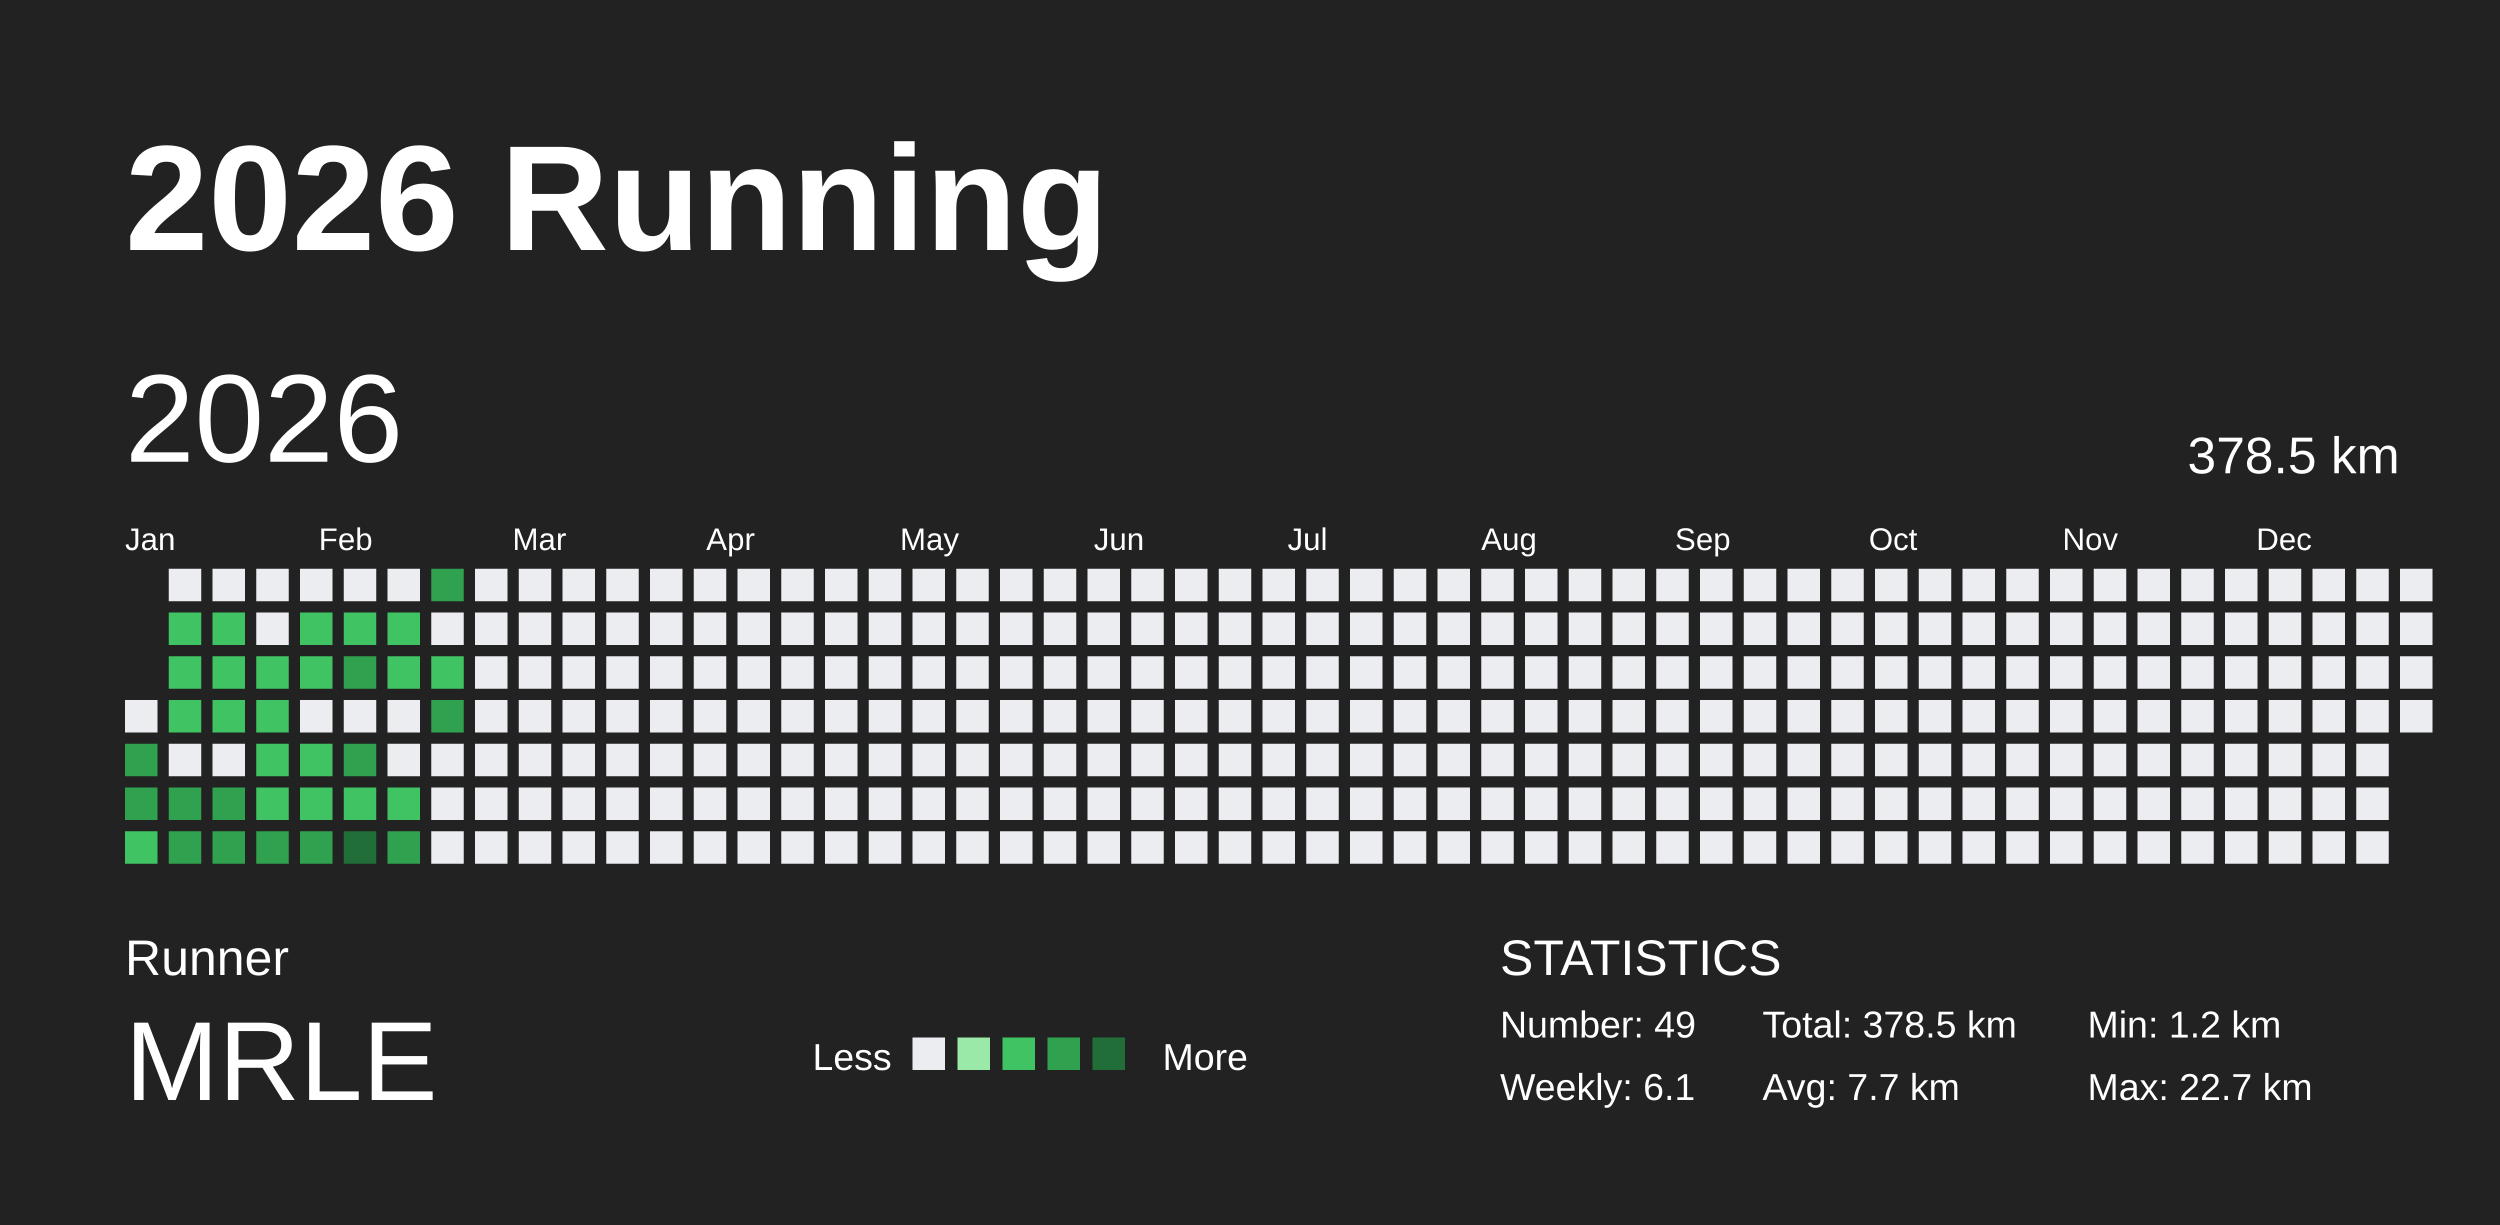
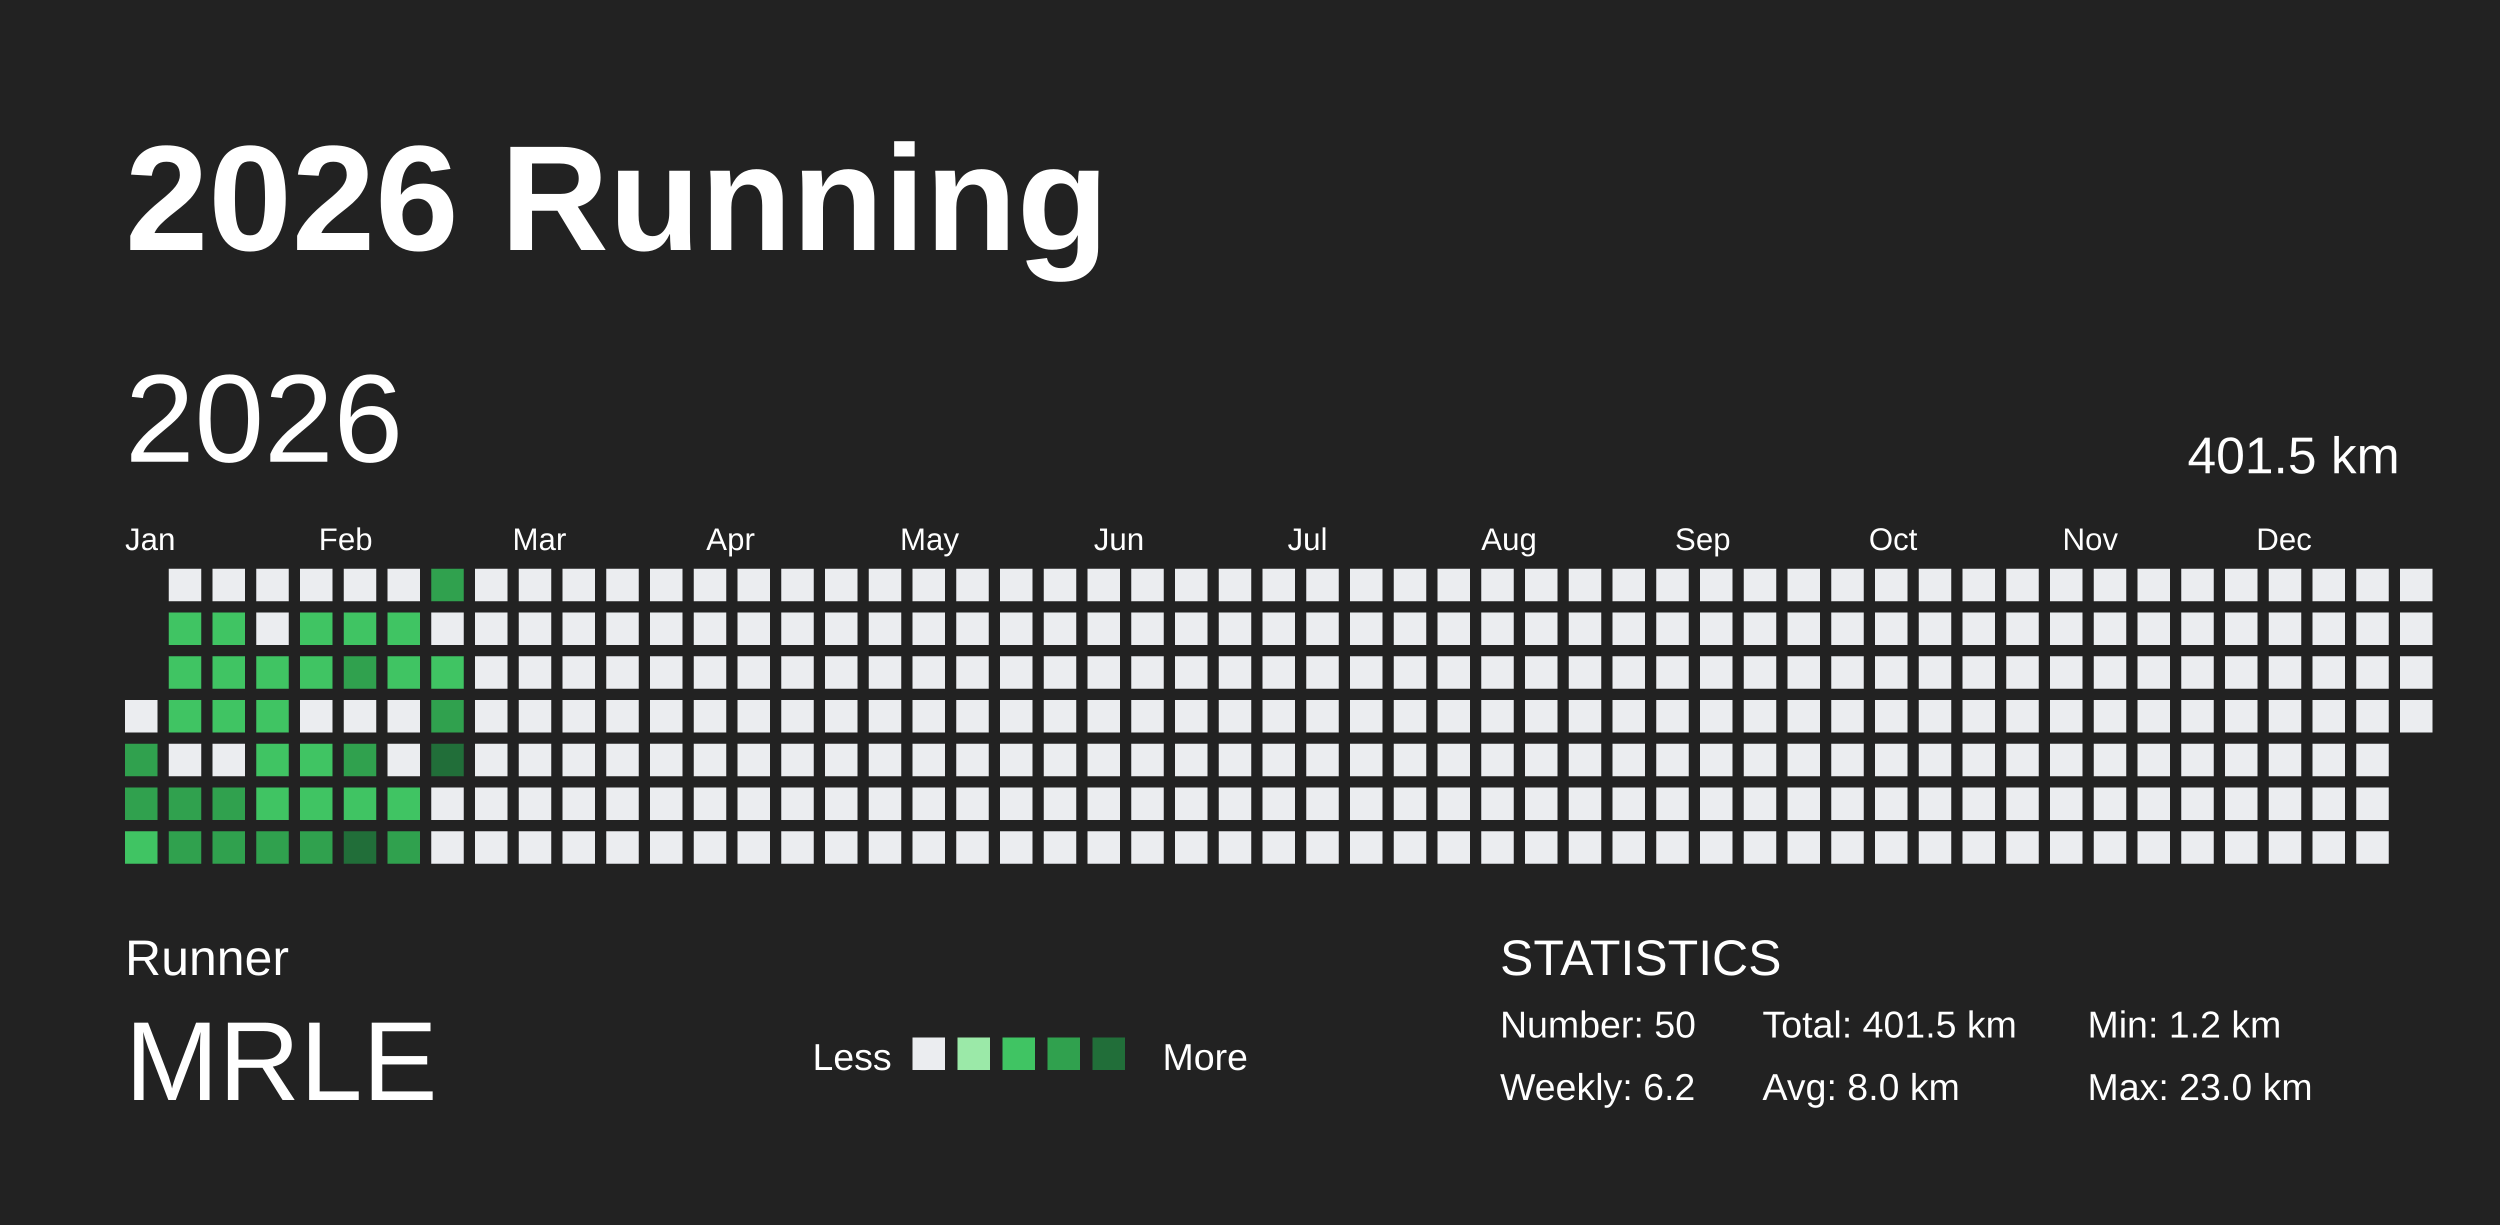
<svg xmlns="http://www.w3.org/2000/svg" baseProfile="full" height="98mm" version="1.1" viewBox="0,0,200,98" width="200mm">
  <defs />
  <rect fill="#222222" height="98" width="200" x="0" y="0" />
  <text fill="#FFFFFF" style="font-size:12px; font-family:Arial; font-weight:bold;" x="10" y="20">2026 Running</text>
  <text fill="#FFFFFF" style="font-size:4px; font-family:Arial" x="10" y="78">Runner</text>
  <text fill="#FFFFFF" style="font-size:9px; font-family:Arial" x="10" y="88">MRLE</text>
  <text fill="#FFFFFF" style="font-size:3px; font-family:Arial" x="65" y="85.6">Less</text>
  <rect fill="#ebedf0" height="2.6" width="2.6" x="73" y="83" />
  <rect fill="#9be9a8" height="2.6" width="2.6" x="76.6" y="83" />
  <rect fill="#40c463" height="2.6" width="2.6" x="80.2" y="83" />
  <rect fill="#30a14e" height="2.6" width="2.6" x="83.8" y="83" />
  <rect fill="#216e39" height="2.6" width="2.6" x="87.4" y="83" />
  <text fill="#FFFFFF" style="font-size:3px; font-family:Arial" x="93" y="85.6">More</text>
  <text fill="#FFFFFF" style="font-size:4px; font-family:Arial" x="120" y="78">STATISTICS</text>
-   <text fill="#FFFFFF" style="font-size:3px; font-family:Arial" x="120" y="83">Number: 49</text>
-   <text fill="#FFFFFF" style="font-size:3px; font-family:Arial" x="120" y="88">Weekly: 6.1</text>
-   <text fill="#FFFFFF" style="font-size:3px; font-family:Arial" x="141" y="83">Total: 378.5 km</text>
-   <text fill="#FFFFFF" style="font-size:3px; font-family:Arial" x="141" y="88">Avg: 7.7 km</text>
+   <text fill="#FFFFFF" style="font-size:3px; font-family:Arial" x="120" y="83">Number: 50</text>
+   <text fill="#FFFFFF" style="font-size:3px; font-family:Arial" x="120" y="88">Weekly: 6.2</text>
+   <text fill="#FFFFFF" style="font-size:3px; font-family:Arial" x="141" y="83">Total: 401.5 km</text>
+   <text fill="#FFFFFF" style="font-size:3px; font-family:Arial" x="141" y="88">Avg: 8.0 km</text>
  <text fill="#FFFFFF" style="font-size:3px; font-family:Arial" x="167" y="83">Min: 1.2 km</text>
-   <text fill="#FFFFFF" style="font-size:3px; font-family:Arial" x="167" y="88">Max: 22.7 km</text>
+   <text fill="#FFFFFF" style="font-size:3px; font-family:Arial" x="167" y="88">Max: 23.0 km</text>
  <text dominant-baseline="hanging" fill="#FFFFFF" style="font-size:10.0px; font-family:Arial;" x="10" y="30">2026</text>
-   <text dominant-baseline="hanging" fill="#FFFFFF" style="font-size:4.125px; font-family:Arial;" x="175" y="35">378.5 km</text>
+   <text dominant-baseline="hanging" fill="#FFFFFF" style="font-size:4.125px; font-family:Arial;" x="175" y="35">401.5 km</text>
  <text fill="#FFFFFF" style="font-size:2.5px; font-family:Arial" x="10.0" y="44">Jan</text>
  <text fill="#FFFFFF" style="font-size:2.5px; font-family:Arial" x="25.5" y="44">Feb</text>
  <text fill="#FFFFFF" style="font-size:2.5px; font-family:Arial" x="41.0" y="44">Mar</text>
  <text fill="#FFFFFF" style="font-size:2.5px; font-family:Arial" x="56.5" y="44">Apr</text>
  <text fill="#FFFFFF" style="font-size:2.5px; font-family:Arial" x="72.0" y="44">May</text>
  <text fill="#FFFFFF" style="font-size:2.5px; font-family:Arial" x="87.5" y="44">Jun</text>
  <text fill="#FFFFFF" style="font-size:2.5px; font-family:Arial" x="103.0" y="44">Jul</text>
  <text fill="#FFFFFF" style="font-size:2.5px; font-family:Arial" x="118.5" y="44">Aug</text>
  <text fill="#FFFFFF" style="font-size:2.5px; font-family:Arial" x="134.0" y="44">Sep</text>
  <text fill="#FFFFFF" style="font-size:2.5px; font-family:Arial" x="149.5" y="44">Oct</text>
  <text fill="#FFFFFF" style="font-size:2.5px; font-family:Arial" x="165.0" y="44">Nov</text>
  <text fill="#FFFFFF" style="font-size:2.5px; font-family:Arial" x="180.5" y="44">Dec</text>
  <rect fill="#ebedf0" height="2.6" width="2.6" x="10.0" y="56.0" />
  <rect fill="#30a14e" height="2.6" width="2.6" x="10.0" y="59.5" />
  <rect fill="#30a14e" height="2.6" width="2.6" x="10.0" y="63.0" />
  <rect fill="#40c463" height="2.6" width="2.6" x="10.0" y="66.5" />
  <rect fill="#ebedf0" height="2.6" width="2.6" x="13.5" y="45.5" />
  <rect fill="#40c463" height="2.6" width="2.6" x="13.5" y="49.0" />
  <rect fill="#40c463" height="2.6" width="2.6" x="13.5" y="52.5" />
  <rect fill="#40c463" height="2.6" width="2.6" x="13.5" y="56.0" />
  <rect fill="#ebedf0" height="2.6" width="2.6" x="13.5" y="59.5" />
  <rect fill="#30a14e" height="2.6" width="2.6" x="13.5" y="63.0" />
  <rect fill="#30a14e" height="2.6" width="2.6" x="13.5" y="66.5" />
  <rect fill="#ebedf0" height="2.6" width="2.6" x="17.0" y="45.5" />
  <rect fill="#40c463" height="2.6" width="2.6" x="17.0" y="49.0" />
  <rect fill="#40c463" height="2.6" width="2.6" x="17.0" y="52.5" />
  <rect fill="#40c463" height="2.6" width="2.6" x="17.0" y="56.0" />
  <rect fill="#ebedf0" height="2.6" width="2.6" x="17.0" y="59.5" />
  <rect fill="#30a14e" height="2.6" width="2.6" x="17.0" y="63.0" />
  <rect fill="#30a14e" height="2.6" width="2.6" x="17.0" y="66.5" />
  <rect fill="#ebedf0" height="2.6" width="2.6" x="20.5" y="45.5" />
  <rect fill="#ebedf0" height="2.6" width="2.6" x="20.5" y="49.0" />
  <rect fill="#40c463" height="2.6" width="2.6" x="20.5" y="52.5" />
  <rect fill="#40c463" height="2.6" width="2.6" x="20.5" y="56.0" />
  <rect fill="#40c463" height="2.6" width="2.6" x="20.5" y="59.5" />
  <rect fill="#40c463" height="2.6" width="2.6" x="20.5" y="63.0" />
  <rect fill="#30a14e" height="2.6" width="2.6" x="20.5" y="66.5" />
  <rect fill="#ebedf0" height="2.6" width="2.6" x="24.0" y="45.5" />
  <rect fill="#40c463" height="2.6" width="2.6" x="24.0" y="49.0" />
  <rect fill="#40c463" height="2.6" width="2.6" x="24.0" y="52.5" />
  <rect fill="#ebedf0" height="2.6" width="2.6" x="24.0" y="56.0" />
  <rect fill="#40c463" height="2.6" width="2.6" x="24.0" y="59.5" />
  <rect fill="#40c463" height="2.6" width="2.6" x="24.0" y="63.0" />
  <rect fill="#30a14e" height="2.6" width="2.6" x="24.0" y="66.5" />
  <rect fill="#ebedf0" height="2.6" width="2.6" x="27.5" y="45.5" />
  <rect fill="#40c463" height="2.6" width="2.6" x="27.5" y="49.0" />
  <rect fill="#30a14e" height="2.6" width="2.6" x="27.5" y="52.5" />
  <rect fill="#ebedf0" height="2.6" width="2.6" x="27.5" y="56.0" />
  <rect fill="#30a14e" height="2.6" width="2.6" x="27.5" y="59.5" />
  <rect fill="#40c463" height="2.6" width="2.6" x="27.5" y="63.0" />
  <rect fill="#216e39" height="2.6" width="2.6" x="27.5" y="66.5" />
  <rect fill="#ebedf0" height="2.6" width="2.6" x="31.0" y="45.5" />
  <rect fill="#40c463" height="2.6" width="2.6" x="31.0" y="49.0" />
  <rect fill="#40c463" height="2.6" width="2.6" x="31.0" y="52.5" />
  <rect fill="#ebedf0" height="2.6" width="2.6" x="31.0" y="56.0" />
  <rect fill="#ebedf0" height="2.6" width="2.6" x="31.0" y="59.5" />
  <rect fill="#40c463" height="2.6" width="2.6" x="31.0" y="63.0" />
  <rect fill="#30a14e" height="2.6" width="2.6" x="31.0" y="66.5" />
  <rect fill="#30a14e" height="2.6" width="2.6" x="34.5" y="45.5" />
  <rect fill="#ebedf0" height="2.6" width="2.6" x="34.5" y="49.0" />
  <rect fill="#40c463" height="2.6" width="2.6" x="34.5" y="52.5" />
  <rect fill="#30a14e" height="2.6" width="2.6" x="34.5" y="56.0" />
-   <rect fill="#ebedf0" height="2.6" width="2.6" x="34.5" y="59.5" />
+   <rect fill="#216e39" height="2.6" width="2.6" x="34.5" y="59.5" />
  <rect fill="#ebedf0" height="2.6" width="2.6" x="34.5" y="63.0" />
  <rect fill="#ebedf0" height="2.6" width="2.6" x="34.5" y="66.5" />
  <rect fill="#ebedf0" height="2.6" width="2.6" x="38.0" y="45.5" />
  <rect fill="#ebedf0" height="2.6" width="2.6" x="38.0" y="49.0" />
  <rect fill="#ebedf0" height="2.6" width="2.6" x="38.0" y="52.5" />
  <rect fill="#ebedf0" height="2.6" width="2.6" x="38.0" y="56.0" />
  <rect fill="#ebedf0" height="2.6" width="2.6" x="38.0" y="59.5" />
  <rect fill="#ebedf0" height="2.6" width="2.6" x="38.0" y="63.0" />
  <rect fill="#ebedf0" height="2.6" width="2.6" x="38.0" y="66.5" />
  <rect fill="#ebedf0" height="2.6" width="2.6" x="41.5" y="45.5" />
  <rect fill="#ebedf0" height="2.6" width="2.6" x="41.5" y="49.0" />
  <rect fill="#ebedf0" height="2.6" width="2.6" x="41.5" y="52.5" />
  <rect fill="#ebedf0" height="2.6" width="2.6" x="41.5" y="56.0" />
  <rect fill="#ebedf0" height="2.6" width="2.6" x="41.5" y="59.5" />
  <rect fill="#ebedf0" height="2.6" width="2.6" x="41.5" y="63.0" />
  <rect fill="#ebedf0" height="2.6" width="2.6" x="41.5" y="66.5" />
  <rect fill="#ebedf0" height="2.6" width="2.6" x="45.0" y="45.5" />
  <rect fill="#ebedf0" height="2.6" width="2.6" x="45.0" y="49.0" />
  <rect fill="#ebedf0" height="2.6" width="2.6" x="45.0" y="52.5" />
  <rect fill="#ebedf0" height="2.6" width="2.6" x="45.0" y="56.0" />
  <rect fill="#ebedf0" height="2.6" width="2.6" x="45.0" y="59.5" />
  <rect fill="#ebedf0" height="2.6" width="2.6" x="45.0" y="63.0" />
  <rect fill="#ebedf0" height="2.6" width="2.6" x="45.0" y="66.5" />
  <rect fill="#ebedf0" height="2.6" width="2.6" x="48.5" y="45.5" />
  <rect fill="#ebedf0" height="2.6" width="2.6" x="48.5" y="49.0" />
  <rect fill="#ebedf0" height="2.6" width="2.6" x="48.5" y="52.5" />
  <rect fill="#ebedf0" height="2.6" width="2.6" x="48.5" y="56.0" />
  <rect fill="#ebedf0" height="2.6" width="2.6" x="48.5" y="59.5" />
  <rect fill="#ebedf0" height="2.6" width="2.6" x="48.5" y="63.0" />
  <rect fill="#ebedf0" height="2.6" width="2.6" x="48.5" y="66.5" />
  <rect fill="#ebedf0" height="2.6" width="2.6" x="52.0" y="45.5" />
  <rect fill="#ebedf0" height="2.6" width="2.6" x="52.0" y="49.0" />
  <rect fill="#ebedf0" height="2.6" width="2.6" x="52.0" y="52.5" />
  <rect fill="#ebedf0" height="2.6" width="2.6" x="52.0" y="56.0" />
  <rect fill="#ebedf0" height="2.6" width="2.6" x="52.0" y="59.5" />
  <rect fill="#ebedf0" height="2.6" width="2.6" x="52.0" y="63.0" />
  <rect fill="#ebedf0" height="2.6" width="2.6" x="52.0" y="66.5" />
  <rect fill="#ebedf0" height="2.6" width="2.6" x="55.5" y="45.5" />
  <rect fill="#ebedf0" height="2.6" width="2.6" x="55.5" y="49.0" />
  <rect fill="#ebedf0" height="2.6" width="2.6" x="55.5" y="52.5" />
  <rect fill="#ebedf0" height="2.6" width="2.6" x="55.5" y="56.0" />
  <rect fill="#ebedf0" height="2.6" width="2.6" x="55.5" y="59.5" />
  <rect fill="#ebedf0" height="2.6" width="2.6" x="55.5" y="63.0" />
  <rect fill="#ebedf0" height="2.6" width="2.6" x="55.5" y="66.5" />
  <rect fill="#ebedf0" height="2.6" width="2.6" x="59.0" y="45.5" />
  <rect fill="#ebedf0" height="2.6" width="2.6" x="59.0" y="49.0" />
  <rect fill="#ebedf0" height="2.6" width="2.6" x="59.0" y="52.5" />
  <rect fill="#ebedf0" height="2.6" width="2.6" x="59.0" y="56.0" />
  <rect fill="#ebedf0" height="2.6" width="2.6" x="59.0" y="59.5" />
  <rect fill="#ebedf0" height="2.6" width="2.6" x="59.0" y="63.0" />
  <rect fill="#ebedf0" height="2.6" width="2.6" x="59.0" y="66.5" />
  <rect fill="#ebedf0" height="2.6" width="2.6" x="62.5" y="45.5" />
  <rect fill="#ebedf0" height="2.6" width="2.6" x="62.5" y="49.0" />
  <rect fill="#ebedf0" height="2.6" width="2.6" x="62.5" y="52.5" />
  <rect fill="#ebedf0" height="2.6" width="2.6" x="62.5" y="56.0" />
  <rect fill="#ebedf0" height="2.6" width="2.6" x="62.5" y="59.5" />
  <rect fill="#ebedf0" height="2.6" width="2.6" x="62.5" y="63.0" />
  <rect fill="#ebedf0" height="2.6" width="2.6" x="62.5" y="66.5" />
  <rect fill="#ebedf0" height="2.6" width="2.6" x="66.0" y="45.5" />
  <rect fill="#ebedf0" height="2.6" width="2.6" x="66.0" y="49.0" />
  <rect fill="#ebedf0" height="2.6" width="2.6" x="66.0" y="52.5" />
  <rect fill="#ebedf0" height="2.6" width="2.6" x="66.0" y="56.0" />
  <rect fill="#ebedf0" height="2.6" width="2.6" x="66.0" y="59.5" />
  <rect fill="#ebedf0" height="2.6" width="2.6" x="66.0" y="63.0" />
  <rect fill="#ebedf0" height="2.6" width="2.6" x="66.0" y="66.5" />
  <rect fill="#ebedf0" height="2.6" width="2.6" x="69.5" y="45.5" />
  <rect fill="#ebedf0" height="2.6" width="2.6" x="69.5" y="49.0" />
  <rect fill="#ebedf0" height="2.6" width="2.6" x="69.5" y="52.5" />
  <rect fill="#ebedf0" height="2.6" width="2.6" x="69.5" y="56.0" />
  <rect fill="#ebedf0" height="2.6" width="2.6" x="69.5" y="59.5" />
  <rect fill="#ebedf0" height="2.6" width="2.6" x="69.5" y="63.0" />
  <rect fill="#ebedf0" height="2.6" width="2.6" x="69.5" y="66.5" />
  <rect fill="#ebedf0" height="2.6" width="2.6" x="73.0" y="45.5" />
  <rect fill="#ebedf0" height="2.6" width="2.6" x="73.0" y="49.0" />
  <rect fill="#ebedf0" height="2.6" width="2.6" x="73.0" y="52.5" />
  <rect fill="#ebedf0" height="2.6" width="2.6" x="73.0" y="56.0" />
  <rect fill="#ebedf0" height="2.6" width="2.6" x="73.0" y="59.5" />
  <rect fill="#ebedf0" height="2.6" width="2.6" x="73.0" y="63.0" />
  <rect fill="#ebedf0" height="2.6" width="2.6" x="73.0" y="66.5" />
  <rect fill="#ebedf0" height="2.6" width="2.6" x="76.5" y="45.5" />
  <rect fill="#ebedf0" height="2.6" width="2.6" x="76.5" y="49.0" />
  <rect fill="#ebedf0" height="2.6" width="2.6" x="76.5" y="52.5" />
  <rect fill="#ebedf0" height="2.6" width="2.6" x="76.5" y="56.0" />
  <rect fill="#ebedf0" height="2.6" width="2.6" x="76.5" y="59.5" />
  <rect fill="#ebedf0" height="2.6" width="2.6" x="76.5" y="63.0" />
  <rect fill="#ebedf0" height="2.6" width="2.6" x="76.5" y="66.5" />
  <rect fill="#ebedf0" height="2.6" width="2.6" x="80.0" y="45.5" />
  <rect fill="#ebedf0" height="2.6" width="2.6" x="80.0" y="49.0" />
  <rect fill="#ebedf0" height="2.6" width="2.6" x="80.0" y="52.5" />
  <rect fill="#ebedf0" height="2.6" width="2.6" x="80.0" y="56.0" />
  <rect fill="#ebedf0" height="2.6" width="2.6" x="80.0" y="59.5" />
  <rect fill="#ebedf0" height="2.6" width="2.6" x="80.0" y="63.0" />
  <rect fill="#ebedf0" height="2.6" width="2.6" x="80.0" y="66.5" />
  <rect fill="#ebedf0" height="2.6" width="2.6" x="83.5" y="45.5" />
  <rect fill="#ebedf0" height="2.6" width="2.6" x="83.5" y="49.0" />
  <rect fill="#ebedf0" height="2.6" width="2.6" x="83.5" y="52.5" />
  <rect fill="#ebedf0" height="2.6" width="2.6" x="83.5" y="56.0" />
  <rect fill="#ebedf0" height="2.6" width="2.6" x="83.5" y="59.5" />
  <rect fill="#ebedf0" height="2.6" width="2.6" x="83.5" y="63.0" />
  <rect fill="#ebedf0" height="2.6" width="2.6" x="83.5" y="66.5" />
  <rect fill="#ebedf0" height="2.6" width="2.6" x="87.0" y="45.5" />
  <rect fill="#ebedf0" height="2.6" width="2.6" x="87.0" y="49.0" />
  <rect fill="#ebedf0" height="2.6" width="2.6" x="87.0" y="52.5" />
  <rect fill="#ebedf0" height="2.6" width="2.6" x="87.0" y="56.0" />
  <rect fill="#ebedf0" height="2.6" width="2.6" x="87.0" y="59.5" />
  <rect fill="#ebedf0" height="2.6" width="2.6" x="87.0" y="63.0" />
  <rect fill="#ebedf0" height="2.6" width="2.6" x="87.0" y="66.5" />
  <rect fill="#ebedf0" height="2.6" width="2.6" x="90.5" y="45.5" />
  <rect fill="#ebedf0" height="2.6" width="2.6" x="90.5" y="49.0" />
  <rect fill="#ebedf0" height="2.6" width="2.6" x="90.5" y="52.5" />
  <rect fill="#ebedf0" height="2.6" width="2.6" x="90.5" y="56.0" />
  <rect fill="#ebedf0" height="2.6" width="2.6" x="90.5" y="59.5" />
  <rect fill="#ebedf0" height="2.6" width="2.6" x="90.5" y="63.0" />
  <rect fill="#ebedf0" height="2.6" width="2.6" x="90.5" y="66.5" />
  <rect fill="#ebedf0" height="2.6" width="2.6" x="94.0" y="45.5" />
  <rect fill="#ebedf0" height="2.6" width="2.6" x="94.0" y="49.0" />
  <rect fill="#ebedf0" height="2.6" width="2.6" x="94.0" y="52.5" />
  <rect fill="#ebedf0" height="2.6" width="2.6" x="94.0" y="56.0" />
  <rect fill="#ebedf0" height="2.6" width="2.6" x="94.0" y="59.5" />
  <rect fill="#ebedf0" height="2.6" width="2.6" x="94.0" y="63.0" />
  <rect fill="#ebedf0" height="2.6" width="2.6" x="94.0" y="66.5" />
  <rect fill="#ebedf0" height="2.6" width="2.6" x="97.5" y="45.5" />
  <rect fill="#ebedf0" height="2.6" width="2.6" x="97.5" y="49.0" />
  <rect fill="#ebedf0" height="2.6" width="2.6" x="97.5" y="52.5" />
  <rect fill="#ebedf0" height="2.6" width="2.6" x="97.5" y="56.0" />
  <rect fill="#ebedf0" height="2.6" width="2.6" x="97.5" y="59.5" />
  <rect fill="#ebedf0" height="2.6" width="2.6" x="97.5" y="63.0" />
  <rect fill="#ebedf0" height="2.6" width="2.6" x="97.5" y="66.5" />
  <rect fill="#ebedf0" height="2.6" width="2.6" x="101.0" y="45.5" />
  <rect fill="#ebedf0" height="2.6" width="2.6" x="101.0" y="49.0" />
  <rect fill="#ebedf0" height="2.6" width="2.6" x="101.0" y="52.5" />
  <rect fill="#ebedf0" height="2.6" width="2.6" x="101.0" y="56.0" />
  <rect fill="#ebedf0" height="2.6" width="2.6" x="101.0" y="59.5" />
  <rect fill="#ebedf0" height="2.6" width="2.6" x="101.0" y="63.0" />
  <rect fill="#ebedf0" height="2.6" width="2.6" x="101.0" y="66.5" />
  <rect fill="#ebedf0" height="2.6" width="2.6" x="104.5" y="45.5" />
  <rect fill="#ebedf0" height="2.6" width="2.6" x="104.5" y="49.0" />
  <rect fill="#ebedf0" height="2.6" width="2.6" x="104.5" y="52.5" />
  <rect fill="#ebedf0" height="2.6" width="2.6" x="104.5" y="56.0" />
  <rect fill="#ebedf0" height="2.6" width="2.6" x="104.5" y="59.5" />
  <rect fill="#ebedf0" height="2.6" width="2.6" x="104.5" y="63.0" />
  <rect fill="#ebedf0" height="2.6" width="2.6" x="104.5" y="66.5" />
  <rect fill="#ebedf0" height="2.6" width="2.6" x="108.0" y="45.5" />
  <rect fill="#ebedf0" height="2.6" width="2.6" x="108.0" y="49.0" />
  <rect fill="#ebedf0" height="2.6" width="2.6" x="108.0" y="52.5" />
  <rect fill="#ebedf0" height="2.6" width="2.6" x="108.0" y="56.0" />
  <rect fill="#ebedf0" height="2.6" width="2.6" x="108.0" y="59.5" />
  <rect fill="#ebedf0" height="2.6" width="2.6" x="108.0" y="63.0" />
  <rect fill="#ebedf0" height="2.6" width="2.6" x="108.0" y="66.5" />
  <rect fill="#ebedf0" height="2.6" width="2.6" x="111.5" y="45.5" />
  <rect fill="#ebedf0" height="2.6" width="2.6" x="111.5" y="49.0" />
  <rect fill="#ebedf0" height="2.6" width="2.6" x="111.5" y="52.5" />
  <rect fill="#ebedf0" height="2.6" width="2.6" x="111.5" y="56.0" />
  <rect fill="#ebedf0" height="2.6" width="2.6" x="111.5" y="59.5" />
  <rect fill="#ebedf0" height="2.6" width="2.6" x="111.5" y="63.0" />
  <rect fill="#ebedf0" height="2.6" width="2.6" x="111.5" y="66.5" />
  <rect fill="#ebedf0" height="2.6" width="2.6" x="115.0" y="45.5" />
  <rect fill="#ebedf0" height="2.6" width="2.6" x="115.0" y="49.0" />
  <rect fill="#ebedf0" height="2.6" width="2.6" x="115.0" y="52.5" />
  <rect fill="#ebedf0" height="2.6" width="2.6" x="115.0" y="56.0" />
  <rect fill="#ebedf0" height="2.6" width="2.6" x="115.0" y="59.5" />
  <rect fill="#ebedf0" height="2.6" width="2.6" x="115.0" y="63.0" />
  <rect fill="#ebedf0" height="2.6" width="2.6" x="115.0" y="66.5" />
  <rect fill="#ebedf0" height="2.6" width="2.6" x="118.5" y="45.5" />
  <rect fill="#ebedf0" height="2.6" width="2.6" x="118.5" y="49.0" />
  <rect fill="#ebedf0" height="2.6" width="2.6" x="118.5" y="52.5" />
  <rect fill="#ebedf0" height="2.6" width="2.6" x="118.5" y="56.0" />
  <rect fill="#ebedf0" height="2.6" width="2.6" x="118.5" y="59.5" />
  <rect fill="#ebedf0" height="2.6" width="2.6" x="118.5" y="63.0" />
  <rect fill="#ebedf0" height="2.6" width="2.6" x="118.5" y="66.5" />
  <rect fill="#ebedf0" height="2.6" width="2.6" x="122.0" y="45.5" />
  <rect fill="#ebedf0" height="2.6" width="2.6" x="122.0" y="49.0" />
  <rect fill="#ebedf0" height="2.6" width="2.6" x="122.0" y="52.5" />
  <rect fill="#ebedf0" height="2.6" width="2.6" x="122.0" y="56.0" />
  <rect fill="#ebedf0" height="2.6" width="2.6" x="122.0" y="59.5" />
  <rect fill="#ebedf0" height="2.6" width="2.6" x="122.0" y="63.0" />
  <rect fill="#ebedf0" height="2.6" width="2.6" x="122.0" y="66.5" />
  <rect fill="#ebedf0" height="2.6" width="2.6" x="125.5" y="45.5" />
  <rect fill="#ebedf0" height="2.6" width="2.6" x="125.5" y="49.0" />
  <rect fill="#ebedf0" height="2.6" width="2.6" x="125.5" y="52.5" />
  <rect fill="#ebedf0" height="2.6" width="2.6" x="125.5" y="56.0" />
  <rect fill="#ebedf0" height="2.6" width="2.6" x="125.5" y="59.5" />
  <rect fill="#ebedf0" height="2.6" width="2.6" x="125.5" y="63.0" />
  <rect fill="#ebedf0" height="2.6" width="2.6" x="125.5" y="66.5" />
  <rect fill="#ebedf0" height="2.6" width="2.6" x="129.0" y="45.5" />
  <rect fill="#ebedf0" height="2.6" width="2.6" x="129.0" y="49.0" />
  <rect fill="#ebedf0" height="2.6" width="2.6" x="129.0" y="52.5" />
  <rect fill="#ebedf0" height="2.6" width="2.6" x="129.0" y="56.0" />
  <rect fill="#ebedf0" height="2.6" width="2.6" x="129.0" y="59.5" />
  <rect fill="#ebedf0" height="2.6" width="2.6" x="129.0" y="63.0" />
  <rect fill="#ebedf0" height="2.6" width="2.6" x="129.0" y="66.5" />
  <rect fill="#ebedf0" height="2.6" width="2.6" x="132.5" y="45.5" />
  <rect fill="#ebedf0" height="2.6" width="2.6" x="132.5" y="49.0" />
  <rect fill="#ebedf0" height="2.6" width="2.6" x="132.5" y="52.5" />
  <rect fill="#ebedf0" height="2.6" width="2.6" x="132.5" y="56.0" />
  <rect fill="#ebedf0" height="2.6" width="2.6" x="132.5" y="59.5" />
  <rect fill="#ebedf0" height="2.6" width="2.6" x="132.5" y="63.0" />
  <rect fill="#ebedf0" height="2.6" width="2.6" x="132.5" y="66.5" />
  <rect fill="#ebedf0" height="2.6" width="2.6" x="136.0" y="45.5" />
  <rect fill="#ebedf0" height="2.6" width="2.6" x="136.0" y="49.0" />
  <rect fill="#ebedf0" height="2.6" width="2.6" x="136.0" y="52.5" />
  <rect fill="#ebedf0" height="2.6" width="2.6" x="136.0" y="56.0" />
  <rect fill="#ebedf0" height="2.6" width="2.6" x="136.0" y="59.5" />
  <rect fill="#ebedf0" height="2.6" width="2.6" x="136.0" y="63.0" />
  <rect fill="#ebedf0" height="2.6" width="2.6" x="136.0" y="66.5" />
  <rect fill="#ebedf0" height="2.6" width="2.6" x="139.5" y="45.5" />
  <rect fill="#ebedf0" height="2.6" width="2.6" x="139.5" y="49.0" />
  <rect fill="#ebedf0" height="2.6" width="2.6" x="139.5" y="52.5" />
  <rect fill="#ebedf0" height="2.6" width="2.6" x="139.5" y="56.0" />
  <rect fill="#ebedf0" height="2.6" width="2.6" x="139.5" y="59.5" />
  <rect fill="#ebedf0" height="2.6" width="2.6" x="139.5" y="63.0" />
  <rect fill="#ebedf0" height="2.6" width="2.6" x="139.5" y="66.5" />
  <rect fill="#ebedf0" height="2.6" width="2.6" x="143.0" y="45.5" />
  <rect fill="#ebedf0" height="2.6" width="2.6" x="143.0" y="49.0" />
  <rect fill="#ebedf0" height="2.6" width="2.6" x="143.0" y="52.5" />
  <rect fill="#ebedf0" height="2.6" width="2.6" x="143.0" y="56.0" />
  <rect fill="#ebedf0" height="2.6" width="2.6" x="143.0" y="59.5" />
  <rect fill="#ebedf0" height="2.6" width="2.6" x="143.0" y="63.0" />
  <rect fill="#ebedf0" height="2.6" width="2.6" x="143.0" y="66.5" />
  <rect fill="#ebedf0" height="2.6" width="2.6" x="146.5" y="45.5" />
  <rect fill="#ebedf0" height="2.6" width="2.6" x="146.5" y="49.0" />
  <rect fill="#ebedf0" height="2.6" width="2.6" x="146.5" y="52.5" />
  <rect fill="#ebedf0" height="2.6" width="2.6" x="146.5" y="56.0" />
  <rect fill="#ebedf0" height="2.6" width="2.6" x="146.5" y="59.5" />
  <rect fill="#ebedf0" height="2.6" width="2.6" x="146.5" y="63.0" />
  <rect fill="#ebedf0" height="2.6" width="2.6" x="146.5" y="66.5" />
  <rect fill="#ebedf0" height="2.6" width="2.6" x="150.0" y="45.5" />
  <rect fill="#ebedf0" height="2.6" width="2.6" x="150.0" y="49.0" />
  <rect fill="#ebedf0" height="2.6" width="2.6" x="150.0" y="52.5" />
  <rect fill="#ebedf0" height="2.6" width="2.6" x="150.0" y="56.0" />
  <rect fill="#ebedf0" height="2.6" width="2.6" x="150.0" y="59.5" />
  <rect fill="#ebedf0" height="2.6" width="2.6" x="150.0" y="63.0" />
  <rect fill="#ebedf0" height="2.6" width="2.6" x="150.0" y="66.5" />
  <rect fill="#ebedf0" height="2.6" width="2.6" x="153.5" y="45.5" />
  <rect fill="#ebedf0" height="2.6" width="2.6" x="153.5" y="49.0" />
  <rect fill="#ebedf0" height="2.6" width="2.6" x="153.5" y="52.5" />
  <rect fill="#ebedf0" height="2.6" width="2.6" x="153.5" y="56.0" />
  <rect fill="#ebedf0" height="2.6" width="2.6" x="153.5" y="59.5" />
  <rect fill="#ebedf0" height="2.6" width="2.6" x="153.5" y="63.0" />
  <rect fill="#ebedf0" height="2.6" width="2.6" x="153.5" y="66.5" />
  <rect fill="#ebedf0" height="2.6" width="2.6" x="157.0" y="45.5" />
  <rect fill="#ebedf0" height="2.6" width="2.6" x="157.0" y="49.0" />
  <rect fill="#ebedf0" height="2.6" width="2.6" x="157.0" y="52.5" />
  <rect fill="#ebedf0" height="2.6" width="2.6" x="157.0" y="56.0" />
  <rect fill="#ebedf0" height="2.6" width="2.6" x="157.0" y="59.5" />
  <rect fill="#ebedf0" height="2.6" width="2.6" x="157.0" y="63.0" />
  <rect fill="#ebedf0" height="2.6" width="2.6" x="157.0" y="66.5" />
  <rect fill="#ebedf0" height="2.6" width="2.6" x="160.5" y="45.5" />
  <rect fill="#ebedf0" height="2.6" width="2.6" x="160.5" y="49.0" />
  <rect fill="#ebedf0" height="2.6" width="2.6" x="160.5" y="52.5" />
  <rect fill="#ebedf0" height="2.6" width="2.6" x="160.5" y="56.0" />
  <rect fill="#ebedf0" height="2.6" width="2.6" x="160.5" y="59.5" />
  <rect fill="#ebedf0" height="2.6" width="2.6" x="160.5" y="63.0" />
  <rect fill="#ebedf0" height="2.6" width="2.6" x="160.5" y="66.5" />
  <rect fill="#ebedf0" height="2.6" width="2.6" x="164.0" y="45.5" />
  <rect fill="#ebedf0" height="2.6" width="2.6" x="164.0" y="49.0" />
  <rect fill="#ebedf0" height="2.6" width="2.6" x="164.0" y="52.5" />
  <rect fill="#ebedf0" height="2.6" width="2.6" x="164.0" y="56.0" />
  <rect fill="#ebedf0" height="2.6" width="2.6" x="164.0" y="59.5" />
  <rect fill="#ebedf0" height="2.6" width="2.6" x="164.0" y="63.0" />
  <rect fill="#ebedf0" height="2.6" width="2.6" x="164.0" y="66.5" />
  <rect fill="#ebedf0" height="2.6" width="2.6" x="167.5" y="45.5" />
  <rect fill="#ebedf0" height="2.6" width="2.6" x="167.5" y="49.0" />
  <rect fill="#ebedf0" height="2.6" width="2.6" x="167.5" y="52.5" />
  <rect fill="#ebedf0" height="2.6" width="2.6" x="167.5" y="56.0" />
  <rect fill="#ebedf0" height="2.6" width="2.6" x="167.5" y="59.5" />
  <rect fill="#ebedf0" height="2.6" width="2.6" x="167.5" y="63.0" />
  <rect fill="#ebedf0" height="2.6" width="2.6" x="167.5" y="66.5" />
  <rect fill="#ebedf0" height="2.6" width="2.6" x="171.0" y="45.5" />
  <rect fill="#ebedf0" height="2.6" width="2.6" x="171.0" y="49.0" />
  <rect fill="#ebedf0" height="2.6" width="2.6" x="171.0" y="52.5" />
  <rect fill="#ebedf0" height="2.6" width="2.6" x="171.0" y="56.0" />
  <rect fill="#ebedf0" height="2.6" width="2.6" x="171.0" y="59.5" />
  <rect fill="#ebedf0" height="2.6" width="2.6" x="171.0" y="63.0" />
  <rect fill="#ebedf0" height="2.6" width="2.6" x="171.0" y="66.5" />
  <rect fill="#ebedf0" height="2.6" width="2.6" x="174.5" y="45.5" />
  <rect fill="#ebedf0" height="2.6" width="2.6" x="174.5" y="49.0" />
  <rect fill="#ebedf0" height="2.6" width="2.6" x="174.5" y="52.5" />
  <rect fill="#ebedf0" height="2.6" width="2.6" x="174.5" y="56.0" />
  <rect fill="#ebedf0" height="2.6" width="2.6" x="174.5" y="59.5" />
  <rect fill="#ebedf0" height="2.6" width="2.6" x="174.5" y="63.0" />
  <rect fill="#ebedf0" height="2.6" width="2.6" x="174.5" y="66.5" />
  <rect fill="#ebedf0" height="2.6" width="2.6" x="178.0" y="45.5" />
  <rect fill="#ebedf0" height="2.6" width="2.6" x="178.0" y="49.0" />
  <rect fill="#ebedf0" height="2.6" width="2.6" x="178.0" y="52.5" />
  <rect fill="#ebedf0" height="2.6" width="2.6" x="178.0" y="56.0" />
  <rect fill="#ebedf0" height="2.6" width="2.6" x="178.0" y="59.5" />
  <rect fill="#ebedf0" height="2.6" width="2.6" x="178.0" y="63.0" />
  <rect fill="#ebedf0" height="2.6" width="2.6" x="178.0" y="66.5" />
  <rect fill="#ebedf0" height="2.6" width="2.6" x="181.5" y="45.5" />
  <rect fill="#ebedf0" height="2.6" width="2.6" x="181.5" y="49.0" />
  <rect fill="#ebedf0" height="2.6" width="2.6" x="181.5" y="52.5" />
  <rect fill="#ebedf0" height="2.6" width="2.6" x="181.5" y="56.0" />
  <rect fill="#ebedf0" height="2.6" width="2.6" x="181.5" y="59.5" />
  <rect fill="#ebedf0" height="2.6" width="2.6" x="181.5" y="63.0" />
  <rect fill="#ebedf0" height="2.6" width="2.6" x="181.5" y="66.5" />
  <rect fill="#ebedf0" height="2.6" width="2.6" x="185.0" y="45.5" />
  <rect fill="#ebedf0" height="2.6" width="2.6" x="185.0" y="49.0" />
  <rect fill="#ebedf0" height="2.6" width="2.6" x="185.0" y="52.5" />
  <rect fill="#ebedf0" height="2.6" width="2.6" x="185.0" y="56.0" />
  <rect fill="#ebedf0" height="2.6" width="2.6" x="185.0" y="59.5" />
  <rect fill="#ebedf0" height="2.6" width="2.6" x="185.0" y="63.0" />
  <rect fill="#ebedf0" height="2.6" width="2.6" x="185.0" y="66.5" />
  <rect fill="#ebedf0" height="2.6" width="2.6" x="188.5" y="45.5" />
  <rect fill="#ebedf0" height="2.6" width="2.6" x="188.5" y="49.0" />
  <rect fill="#ebedf0" height="2.6" width="2.6" x="188.5" y="52.5" />
  <rect fill="#ebedf0" height="2.6" width="2.6" x="188.5" y="56.0" />
  <rect fill="#ebedf0" height="2.6" width="2.6" x="188.5" y="59.5" />
  <rect fill="#ebedf0" height="2.6" width="2.6" x="188.5" y="63.0" />
  <rect fill="#ebedf0" height="2.6" width="2.6" x="188.5" y="66.5" />
  <rect fill="#ebedf0" height="2.6" width="2.6" x="192.0" y="45.5" />
  <rect fill="#ebedf0" height="2.6" width="2.6" x="192.0" y="49.0" />
  <rect fill="#ebedf0" height="2.6" width="2.6" x="192.0" y="52.5" />
  <rect fill="#ebedf0" height="2.6" width="2.6" x="192.0" y="56.0" />
</svg>
